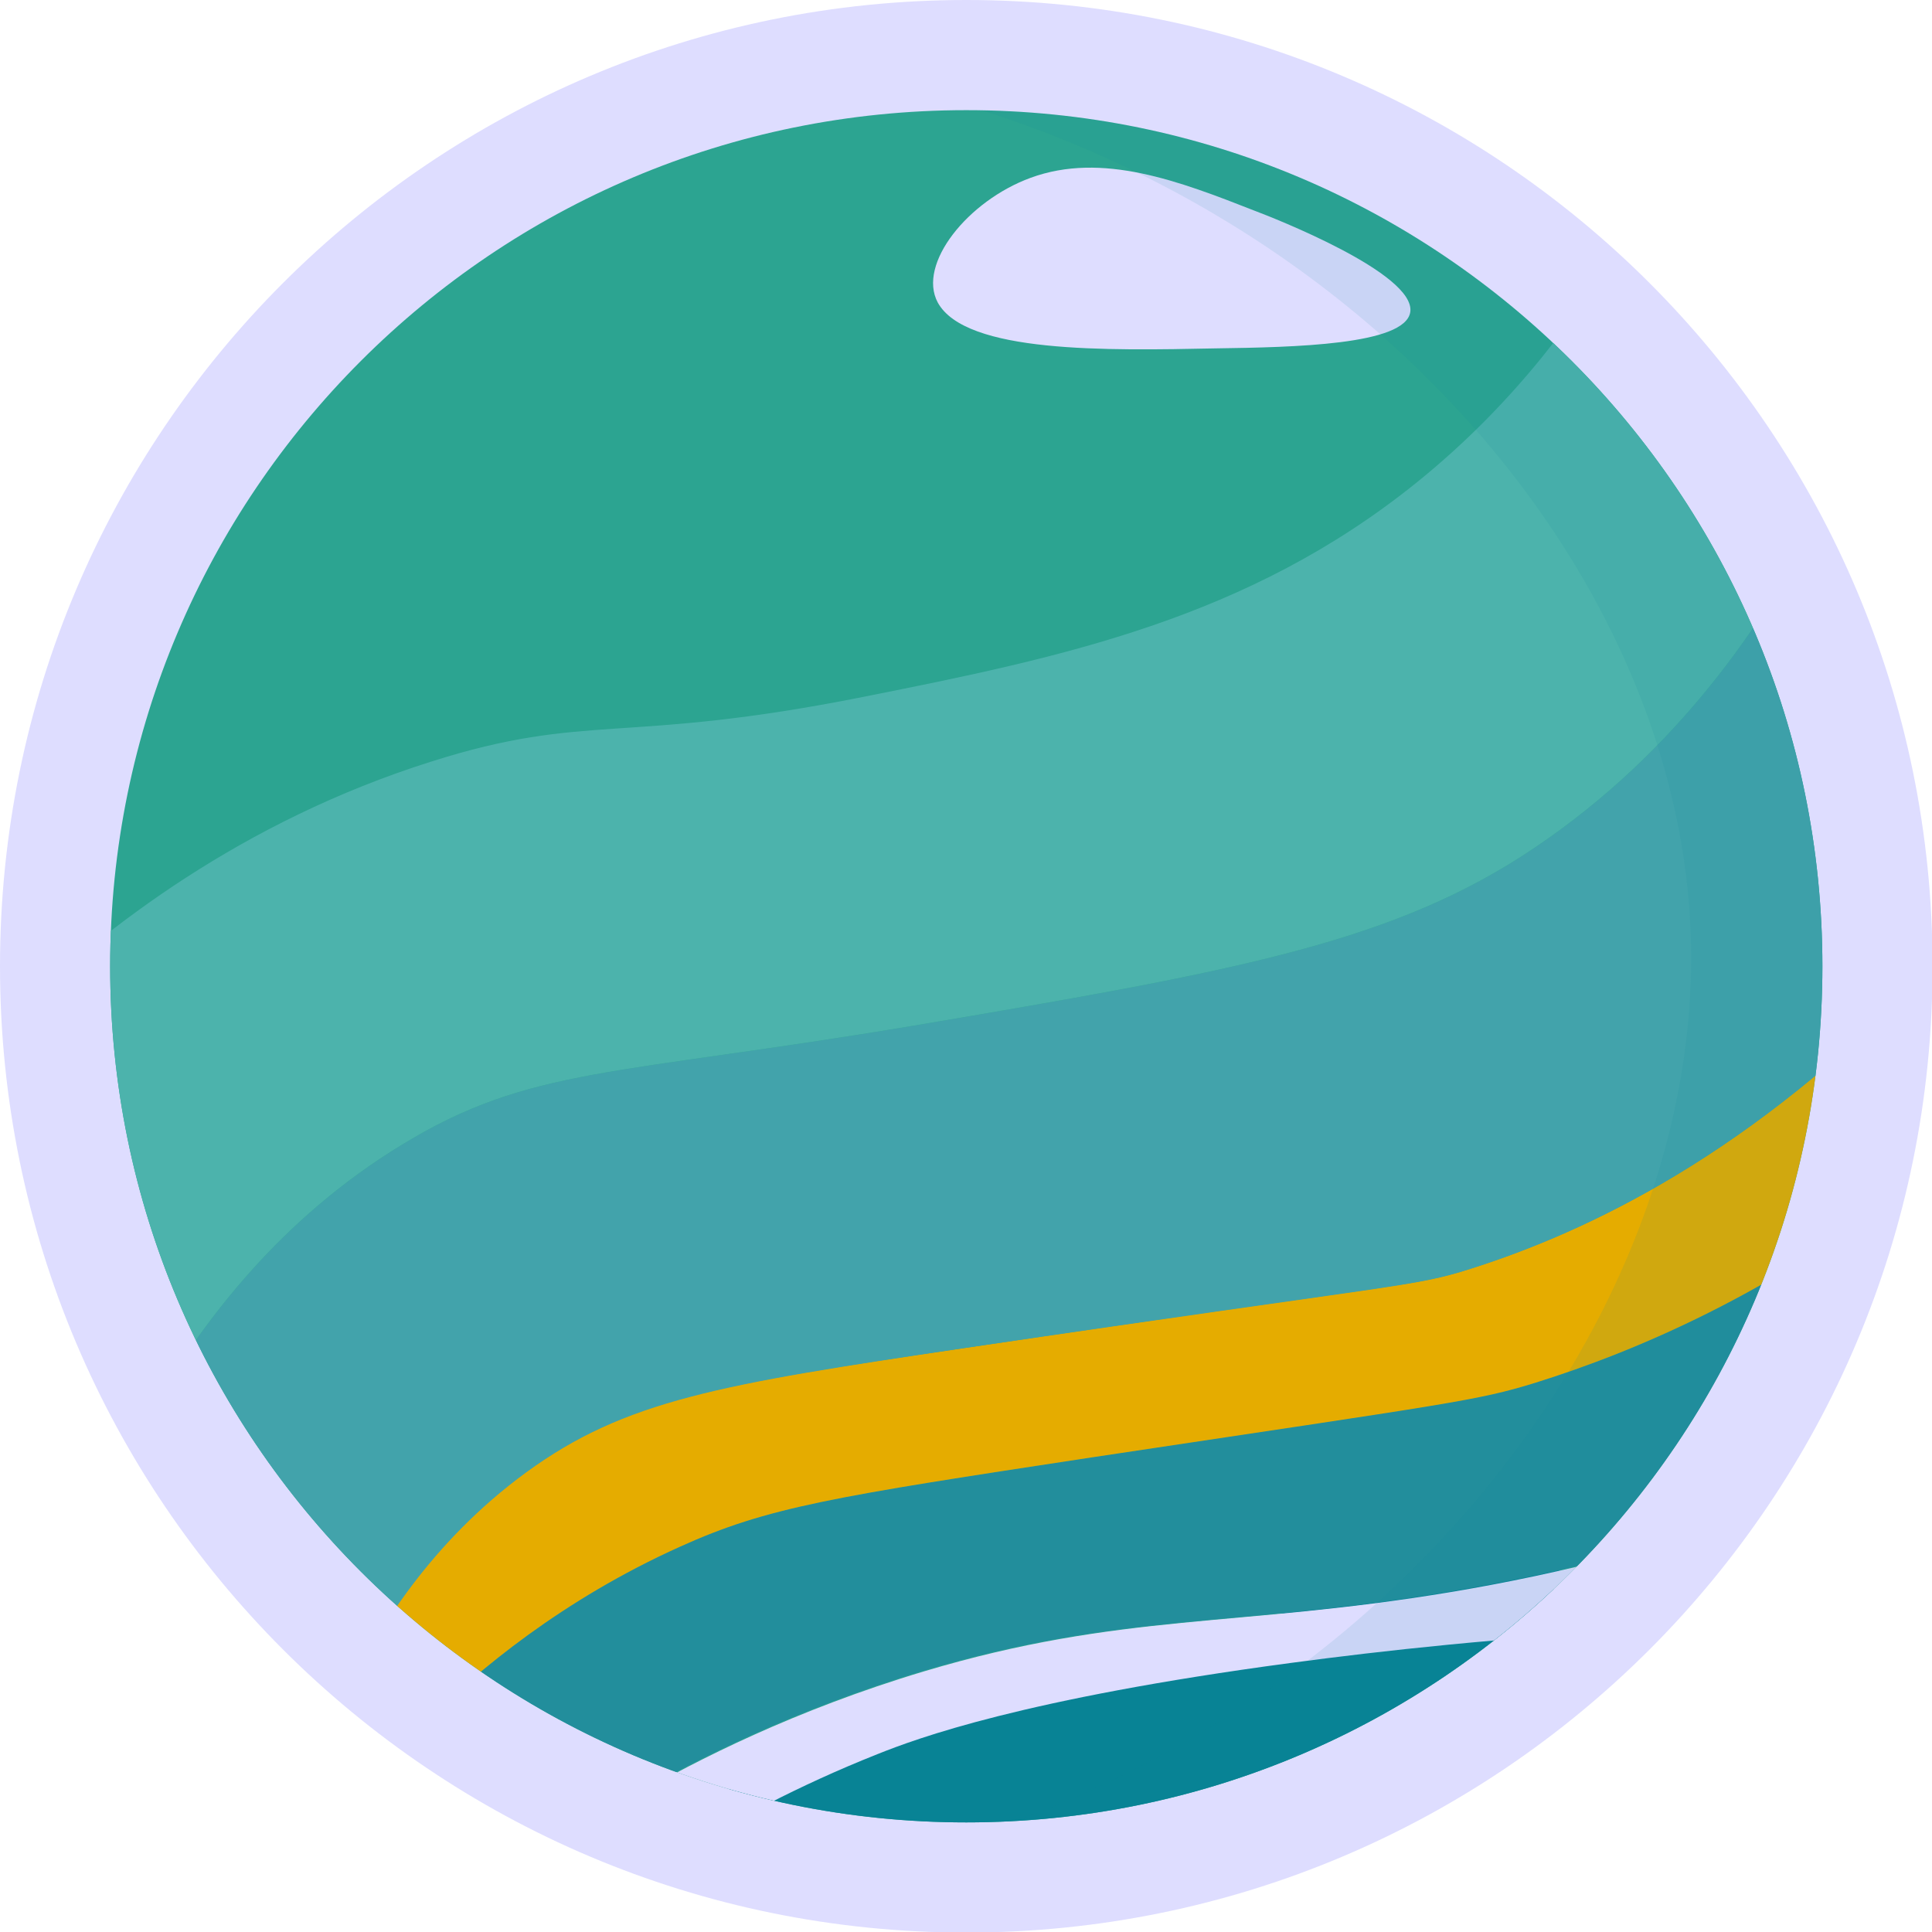
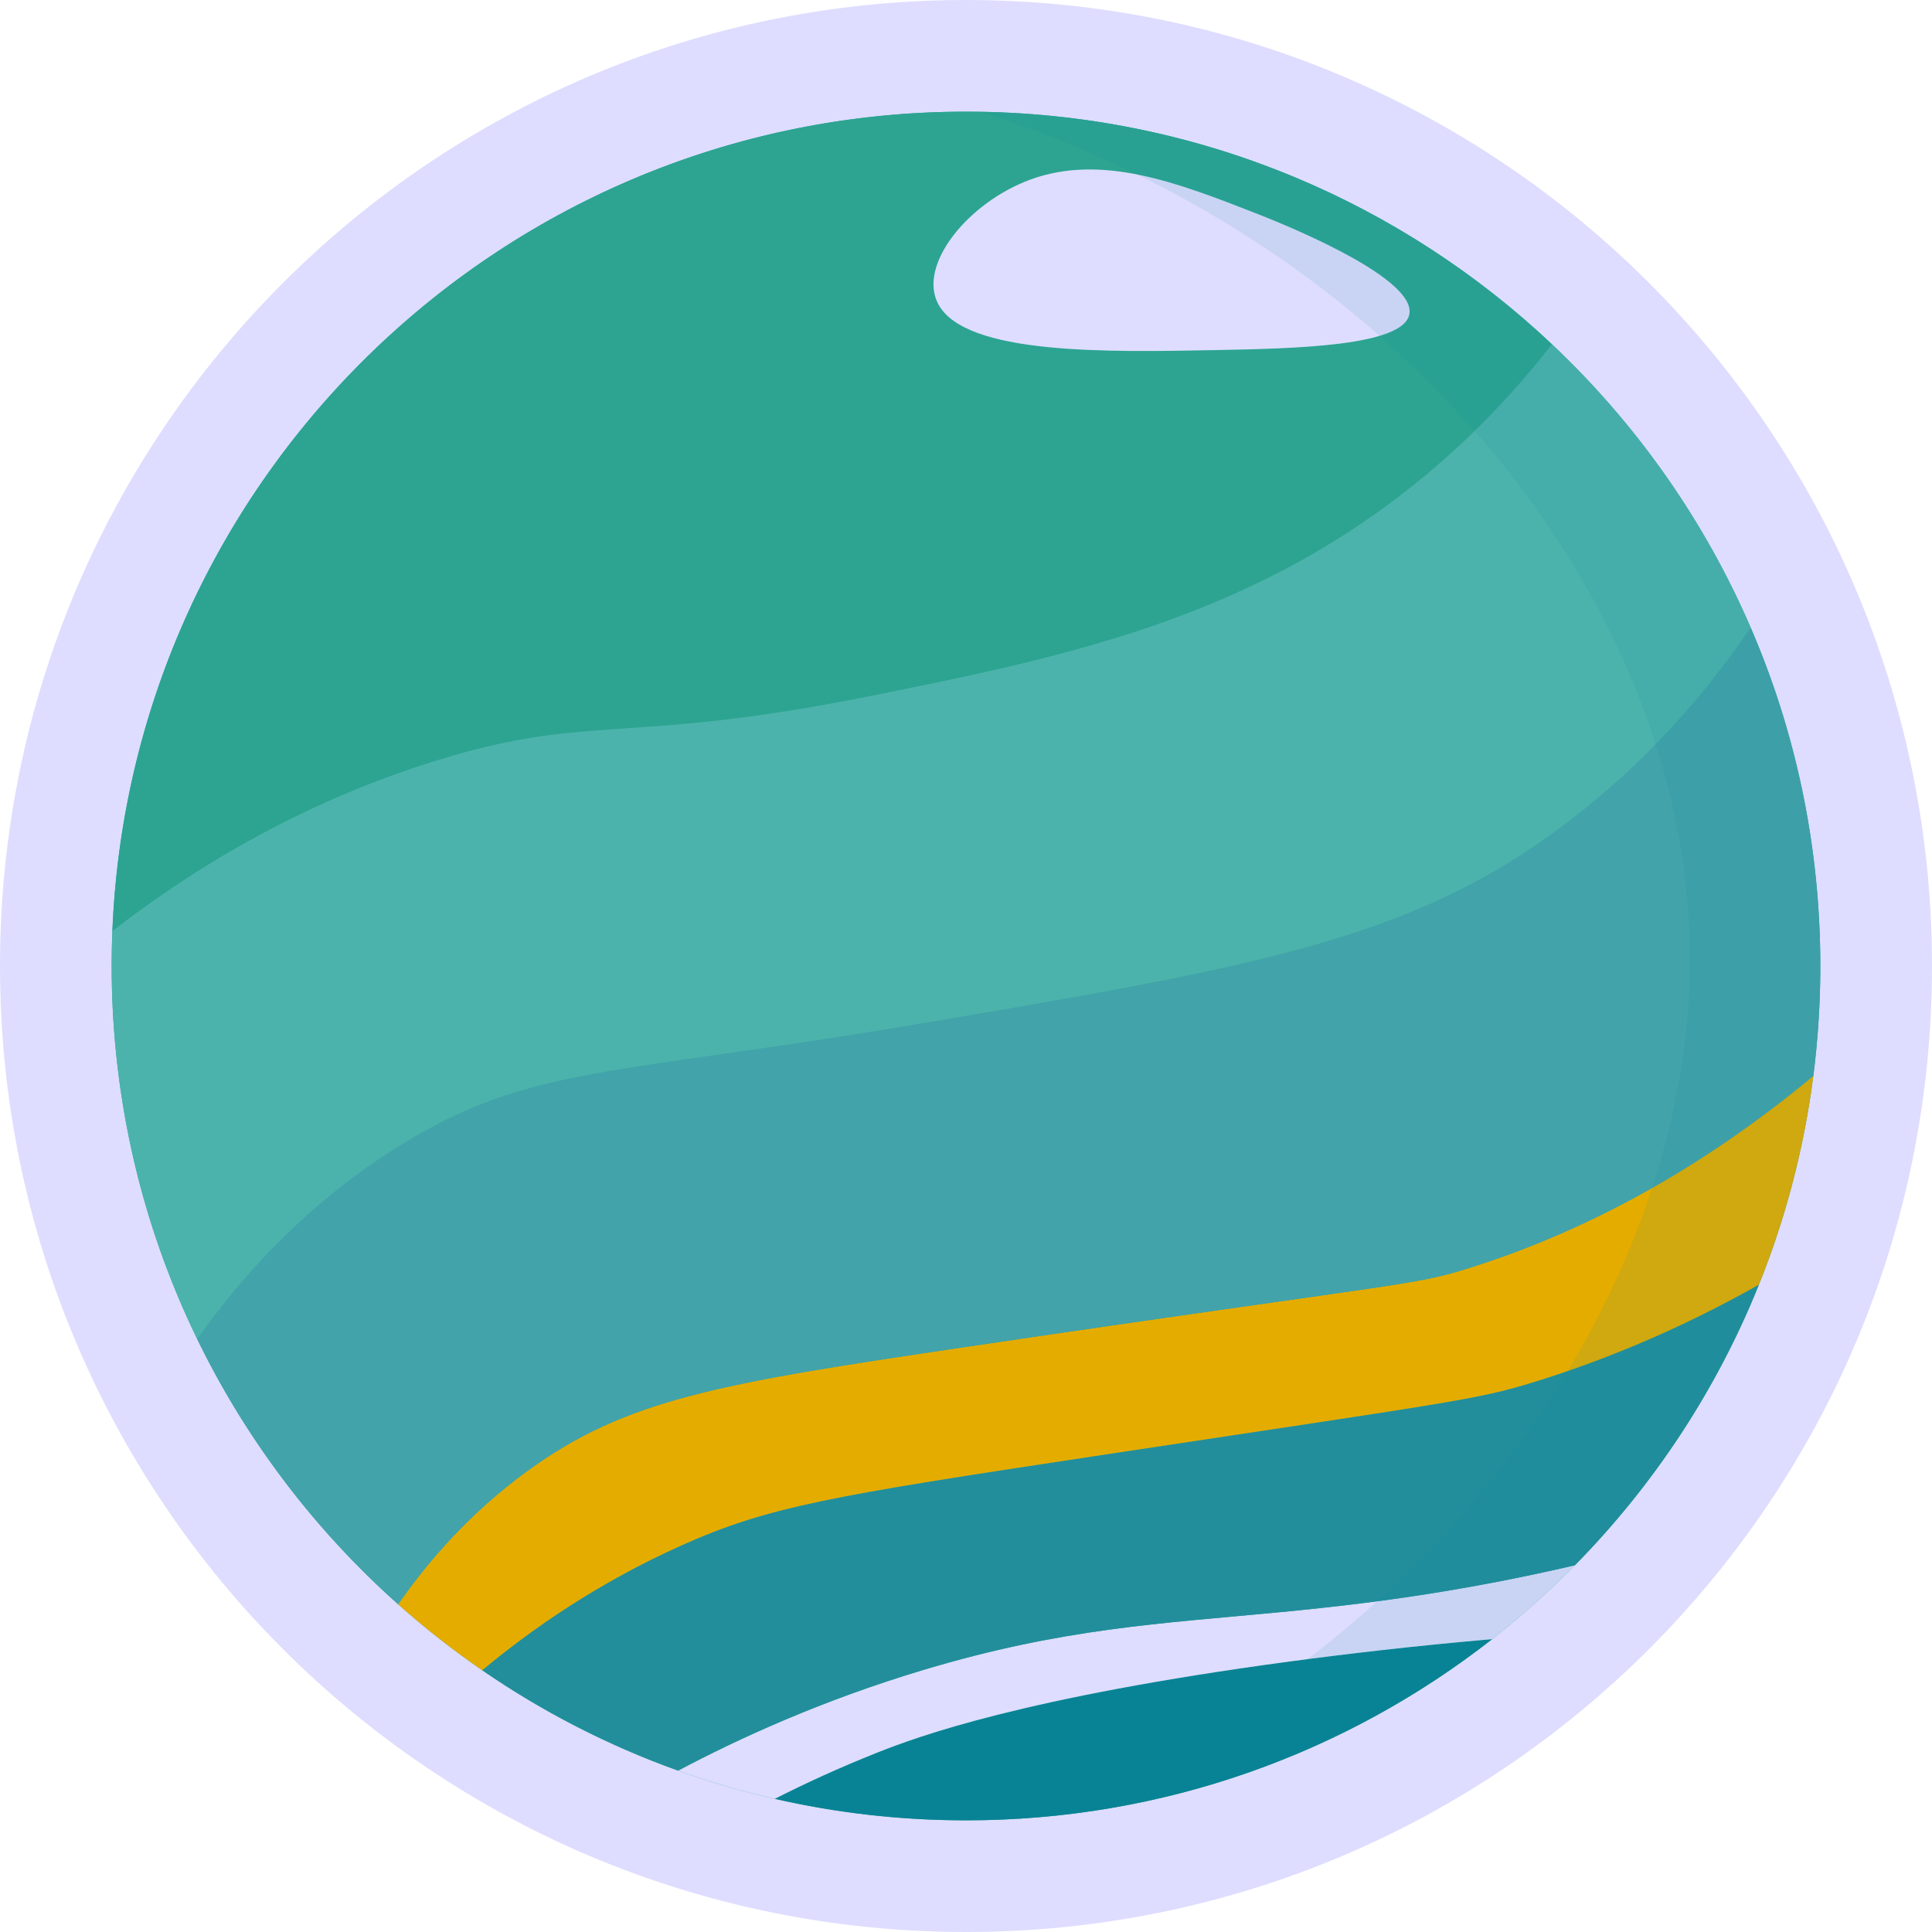
- <svg xmlns="http://www.w3.org/2000/svg" xmlns:xlink="http://www.w3.org/1999/xlink" version="1.1" id="Warstwa_1" x="0px" y="0px" viewBox="0 0 345.5 345.5" style="enable-background:new 0 0 345.5 345.5;" xml:space="preserve">
-   <style type="text/css">
- 	.st0{fill:#DEDDFF;}
- 	.st1{fill:#2CA491;}
- 	.st2{clip-path:url(#SVGID_00000078019582113986497420000017884438282332687274_);fill:#088395;}
- 	.st3{clip-path:url(#SVGID_00000078019582113986497420000017884438282332687274_);fill:#DEDDFF;}
- 	.st4{clip-path:url(#SVGID_00000078019582113986497420000017884438282332687274_);fill:#228E9C;}
- 	.st5{clip-path:url(#SVGID_00000078019582113986497420000017884438282332687274_);fill:#E5AC00;}
- 	.st6{clip-path:url(#SVGID_00000078019582113986497420000017884438282332687274_);fill:#42A3AB;}
- 	.st7{clip-path:url(#SVGID_00000078019582113986497420000017884438282332687274_);fill:#4CB3AC;}
- 	.st8{opacity:0.1;clip-path:url(#SVGID_00000078019582113986497420000017884438282332687274_);fill:#088395;}
- </style>
-   <g>
-     <circle class="st0" cx="172.8" cy="172.8" r="172.8" />
-     <g id="sfera_00000002359337571546269430000011527774498979184813_">
-       <circle class="st1" cx="172.8" cy="172.8" r="153.1" />
-       <g>
-         <defs>
-           <circle id="SVGID_1_" cx="172.8" cy="172.8" r="153.1" />
-         </defs>
-         <clipPath id="SVGID_00000077296818201592149760000012056310204801799067_">
-           <use xlink:href="#SVGID_1_" style="overflow:visible;" />
-         </clipPath>
-         <path style="clip-path:url(#SVGID_00000077296818201592149760000012056310204801799067_);fill:#088395;" d="M213,327.9     c41.7-13.3,71.1-37.9,65.7-55.1l-151.1,48C133.1,337.9,171.3,341.1,213,327.9z" />
-         <path style="clip-path:url(#SVGID_00000077296818201592149760000012056310204801799067_);fill:#DEDDFF;" d="M294.4,291.5     c-25.6,1.3-47.3,3.7-63.7,5.9c-47.8,6.4-66.8,13.5-73.8,16.3c-14.6,5.8-26,12.1-33.8,16.9l-9.5-9.5c10.9-6.3,28.6-15.3,51.6-22.2     c35.5-10.6,55.9-7.8,94.3-14.2c18-3,44.4-8.9,76.1-21.3L294.4,291.5z" />
-         <path style="clip-path:url(#SVGID_00000077296818201592149760000012056310204801799067_);fill:#228E9C;" d="M335.5,263.3     c-31.7,12.5-58.1,18.3-76.1,21.3c-38.3,6.5-58.8,3.6-94.3,14.2c-23,6.9-40.7,15.9-51.6,22.2l-37.3-13.3     c9.3-9,24.3-21.6,45.3-31.1c15.7-7.1,27.1-8.9,73.8-16c64.7-9.8,68.7-10.1,79.1-13.3c18.2-5.6,41.8-15.8,67.6-35.6L335.5,263.3z" />
-         <path style="clip-path:url(#SVGID_00000077296818201592149760000012056310204801799067_);fill:#E5AC00;" d="M342.1,211.7     c-25.7,19.8-49.4,29.9-67.6,35.6c-10.4,3.2-14.5,3.6-79.1,13.3c-46.7,7.1-58.1,8.9-73.8,16c-21.1,9.5-36.1,22.1-45.3,31.1     L62,302.4c5.3-10.8,14.9-26.6,32-39.1c17.8-13,34.6-15.8,78.2-22.2c79.3-11.8,80.2-10.9,90.7-14.2c20.8-6.6,50.4-20.4,81.8-53.4     L342.1,211.7z" />
-         <path style="clip-path:url(#SVGID_00000077296818201592149760000012056310204801799067_);fill:#42A3AB;" d="M344.8,173.5     c-31.4,32.9-61,46.8-81.8,53.4c-10.4,3.3-11.4,2.5-90.7,14.2c-43.7,6.5-60.5,9.3-78.2,22.2c-17.1,12.5-26.7,28.4-32,39.1     L28.3,250c8.2-13.7,21.7-32,43.6-45.3c22.9-14,37.9-12.3,91.6-21.3c55.5-9.4,83.8-14.4,108.5-30.2c26.8-17.2,42.3-40.5,50.7-56     L344.8,173.5z" />
-         <path style="clip-path:url(#SVGID_00000077296818201592149760000012056310204801799067_);fill:#4CB3AC;" d="M289.7,43.7     c-6.7,11.4-18.1,27.9-36.5,42.7c-30.1,24.2-63,31.1-98.7,38.2c-43.1,8.6-49.4,2.7-77.4,11.6c-33.9,10.7-58.4,29.8-73.8,44.5     L28.3,250c8.2-13.7,21.7-32,43.6-45.3c22.9-14,37.9-12.3,91.6-21.3c55.5-9.4,83.8-14.4,108.5-30.2c26.8-17.2,42.3-40.5,50.7-56     L289.7,43.7z" />
-         <path style="clip-path:url(#SVGID_00000077296818201592149760000012056310204801799067_);fill:#DEDDFF;" d="M184.3,31.8     c12.8-4.7,26.6,0.6,40.1,5.9c3.2,1.2,28.8,11.2,27.8,18.1c-0.9,5.9-20.8,6.3-34.8,6.5c-19.5,0.4-44.7,0.9-49.7-8.2     C164,47.2,173.1,35.9,184.3,31.8z" />
-         <path style="opacity:0.1;clip-path:url(#SVGID_00000077296818201592149760000012056310204801799067_);fill:#088395;" d="     M84.9,336.4c125.1,15.8,221.6-81.8,217.4-170.7C298.6,86,213.5,5.3,103,10.3c0,0,234.5-40.7,232.6,158.1S119.6,353.1,84.9,336.4z     " />
-       </g>
-     </g>
+ <svg xmlns="http://www.w3.org/2000/svg" viewBox="0 0 346 346">
+   <g isolation="isolate">
+     <circle cx="173" cy="173" r="173" fill="#deddff" />
+     <circle cx="173" cy="173" r="153" fill="#2ca491" />
+     <path d="m277.93,61.65c-6.27,8.09-14.31,16.8-24.51,25-30.1,24.22-62.97,31.12-98.64,38.21-43.1,8.57-49.33,2.75-77.31,11.56-23.7,7.45-42.75,19.02-57.34,30.32C23.41,85.14,90.6,20,173,20c.86,0,1.72.01,2.58.02,39.6.66,75.54,16.35,102.35,41.63Z" fill="#2ca491" />
+     <path d="m267.23,293.55c-25.97,20.33-58.69,32.45-94.23,32.45-11.78,0-23.24-1.33-34.25-3.85,5.41-2.75,11.56-5.58,18.4-8.3,7.05-2.79,25.99-9.86,73.76-16.29,10.21-1.37,22.41-2.8,36.32-4.01Z" fill="#088395" />
+     <path d="m282.06,280.31c-1.31,1.32-2.63,2.62-3.98,3.9-3.46,3.28-7.09,6.4-10.85,9.34-13.91,1.21-26.11,2.64-36.32,4.01-47.77,6.43-66.71,13.5-73.76,16.29-6.84,2.72-12.99,5.55-18.4,8.3-2.72-.62-5.41-1.31-8.08-2.08-3.12-.9-6.2-1.89-9.23-2.97,10.82-5.74,25.72-12.58,44.01-18.06,24.93-7.47,42.43-8.27,63.94-10.33.01,0,.01-.01.02,0,9.08-.88,18.87-1.97,30.24-3.89,5.67-.95,12.19-2.19,19.45-3.82.97-.22,1.96-.45,2.96-.69Z" fill="#deddff" />
+     <path d="m315,230.07c-7.6,18.91-18.88,35.95-32.94,50.24-1,.24-1.99.47-2.96.69-7.26,1.63-13.78,2.87-19.45,3.82-11.37,1.92-21.16,3.01-30.24,3.89-.01-.01-.01,0-.02,0-21.51,2.06-39.01,2.86-63.94,10.33-18.29,5.48-33.19,12.32-44.01,18.06-12.53-4.49-24.3-10.56-35.08-17.98,8.92-7.43,20.72-15.63,35.54-22.29,15.71-7.07,27.09-8.94,73.76-16,64.62-9.78,68.68-10.11,79.09-13.33,11.53-3.57,25.22-8.95,40.25-17.43Z" fill="#228e9c" />
+     <path d="m324.75,192.67c-1.68,13.05-5,25.59-9.75,37.4-15.03,8.48-28.72,13.86-40.25,17.43-10.41,3.22-14.47,3.55-79.09,13.33-46.67,7.06-58.05,8.93-73.76,16-14.82,6.66-26.62,14.86-35.54,22.29-5.27-3.62-10.3-7.57-15.06-11.81,5.52-7.95,12.99-16.46,23.05-23.81,17.75-12.97,34.56-15.75,78.21-22.22,79.24-11.75,80.2-10.92,90.64-14.22,16.28-5.14,37.88-14.73,61.55-34.39Z" fill="#e5ac00" />
+     <path d="m326,173c0,6.66-.43,13.23-1.25,19.67-23.67,19.66-45.27,29.25-61.55,34.39-10.44,3.3-11.4,2.47-90.64,14.22-43.65,6.47-60.46,9.25-78.21,22.22-10.06,7.35-17.53,15.86-23.05,23.81-14.88-13.25-27.17-29.37-35.98-47.49,8.29-11.7,20.13-24.75,36.82-34.98,22.9-14.04,37.85-12.28,91.53-21.32,55.5-9.35,83.75-14.35,108.42-30.22,19.02-12.24,32.32-27.52,41.44-40.9,8.03,18.59,12.47,39.07,12.47,60.6Z" fill="#42a3ab" />
+     <path d="m313.53,112.4c-9.12,13.38-22.42,28.66-41.44,40.9-24.67,15.87-52.92,20.87-108.42,30.22-53.68,9.04-68.63,7.28-91.53,21.32-16.69,10.23-28.53,23.28-36.82,34.98-9.81-20.19-15.32-42.86-15.32-66.82,0-2.1.04-4.19.13-6.26,14.59-11.3,33.64-22.87,57.34-30.32,27.98-8.81,34.21-2.99,77.31-11.56,35.67-7.09,68.54-13.99,98.64-38.21,10.2-8.2,18.24-16.91,24.51-25,15.08,14.21,27.27,31.46,35.6,50.75Z" fill="#4cb3ac" />
+     <path d="m184.523,32.161c12.816-4.707,26.55.645,40.092,5.921,3.197,1.246,28.821,11.23,27.802,18.092-.871,5.87-20.764,6.254-34.742,6.524-19.511.377-44.716.863-49.625-8.203-3.79-6.999,5.306-18.233,16.473-22.334Z" fill="#deddff" />
+     <path d="m326,173c0,6.66-.43,13.23-1.25,19.67-1.68,13.05-5,25.59-9.75,37.4-7.6,18.91-18.88,35.95-32.94,50.24-1.31,1.32-2.63,2.62-3.98,3.9-3.46,3.28-7.09,6.4-10.85,9.34-23.66,18.52-52.92,30.23-84.81,32.16,74.17-27.55,123.14-95.88,120.1-159.75-2.9-61.09-53.61-122.77-126.94-145.94,39.6.66,75.54,16.35,102.35,41.63,15.08,14.21,27.27,31.46,35.6,50.75,8.03,18.59,12.47,39.07,12.47,60.6Z" fill="#088395" mix-blend-mode="multiply" opacity=".1" />
  </g>
</svg>
